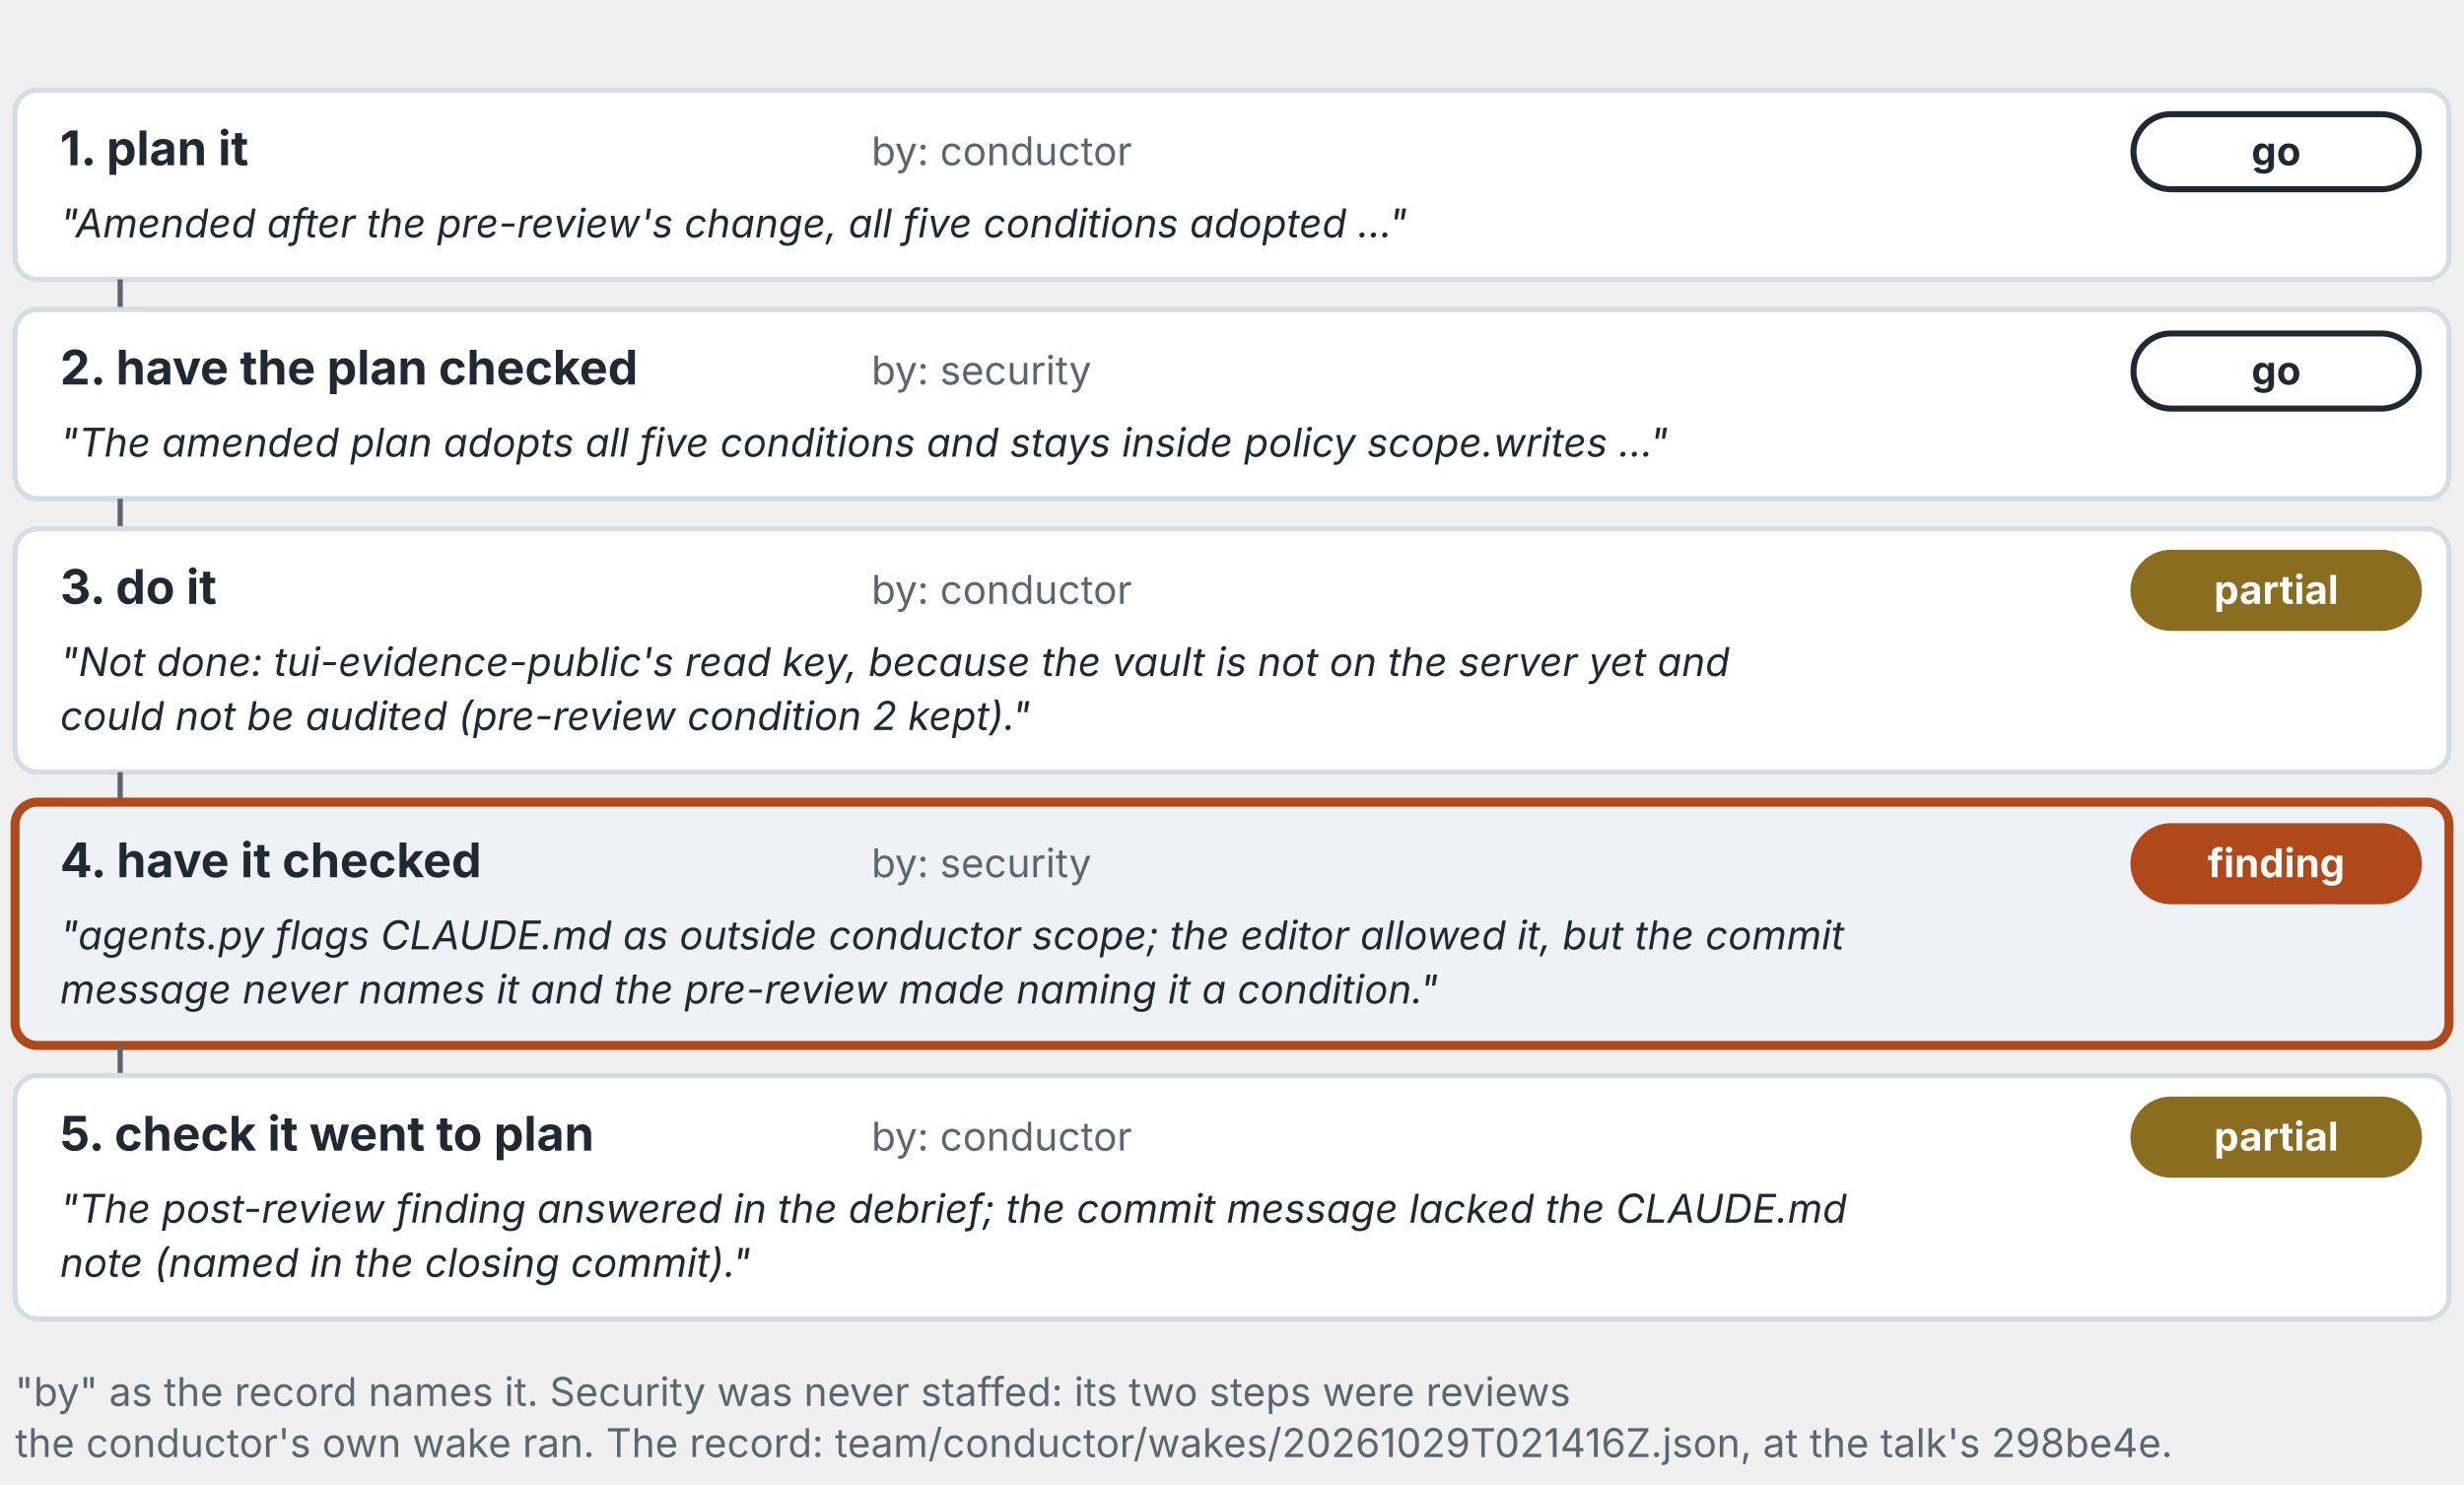
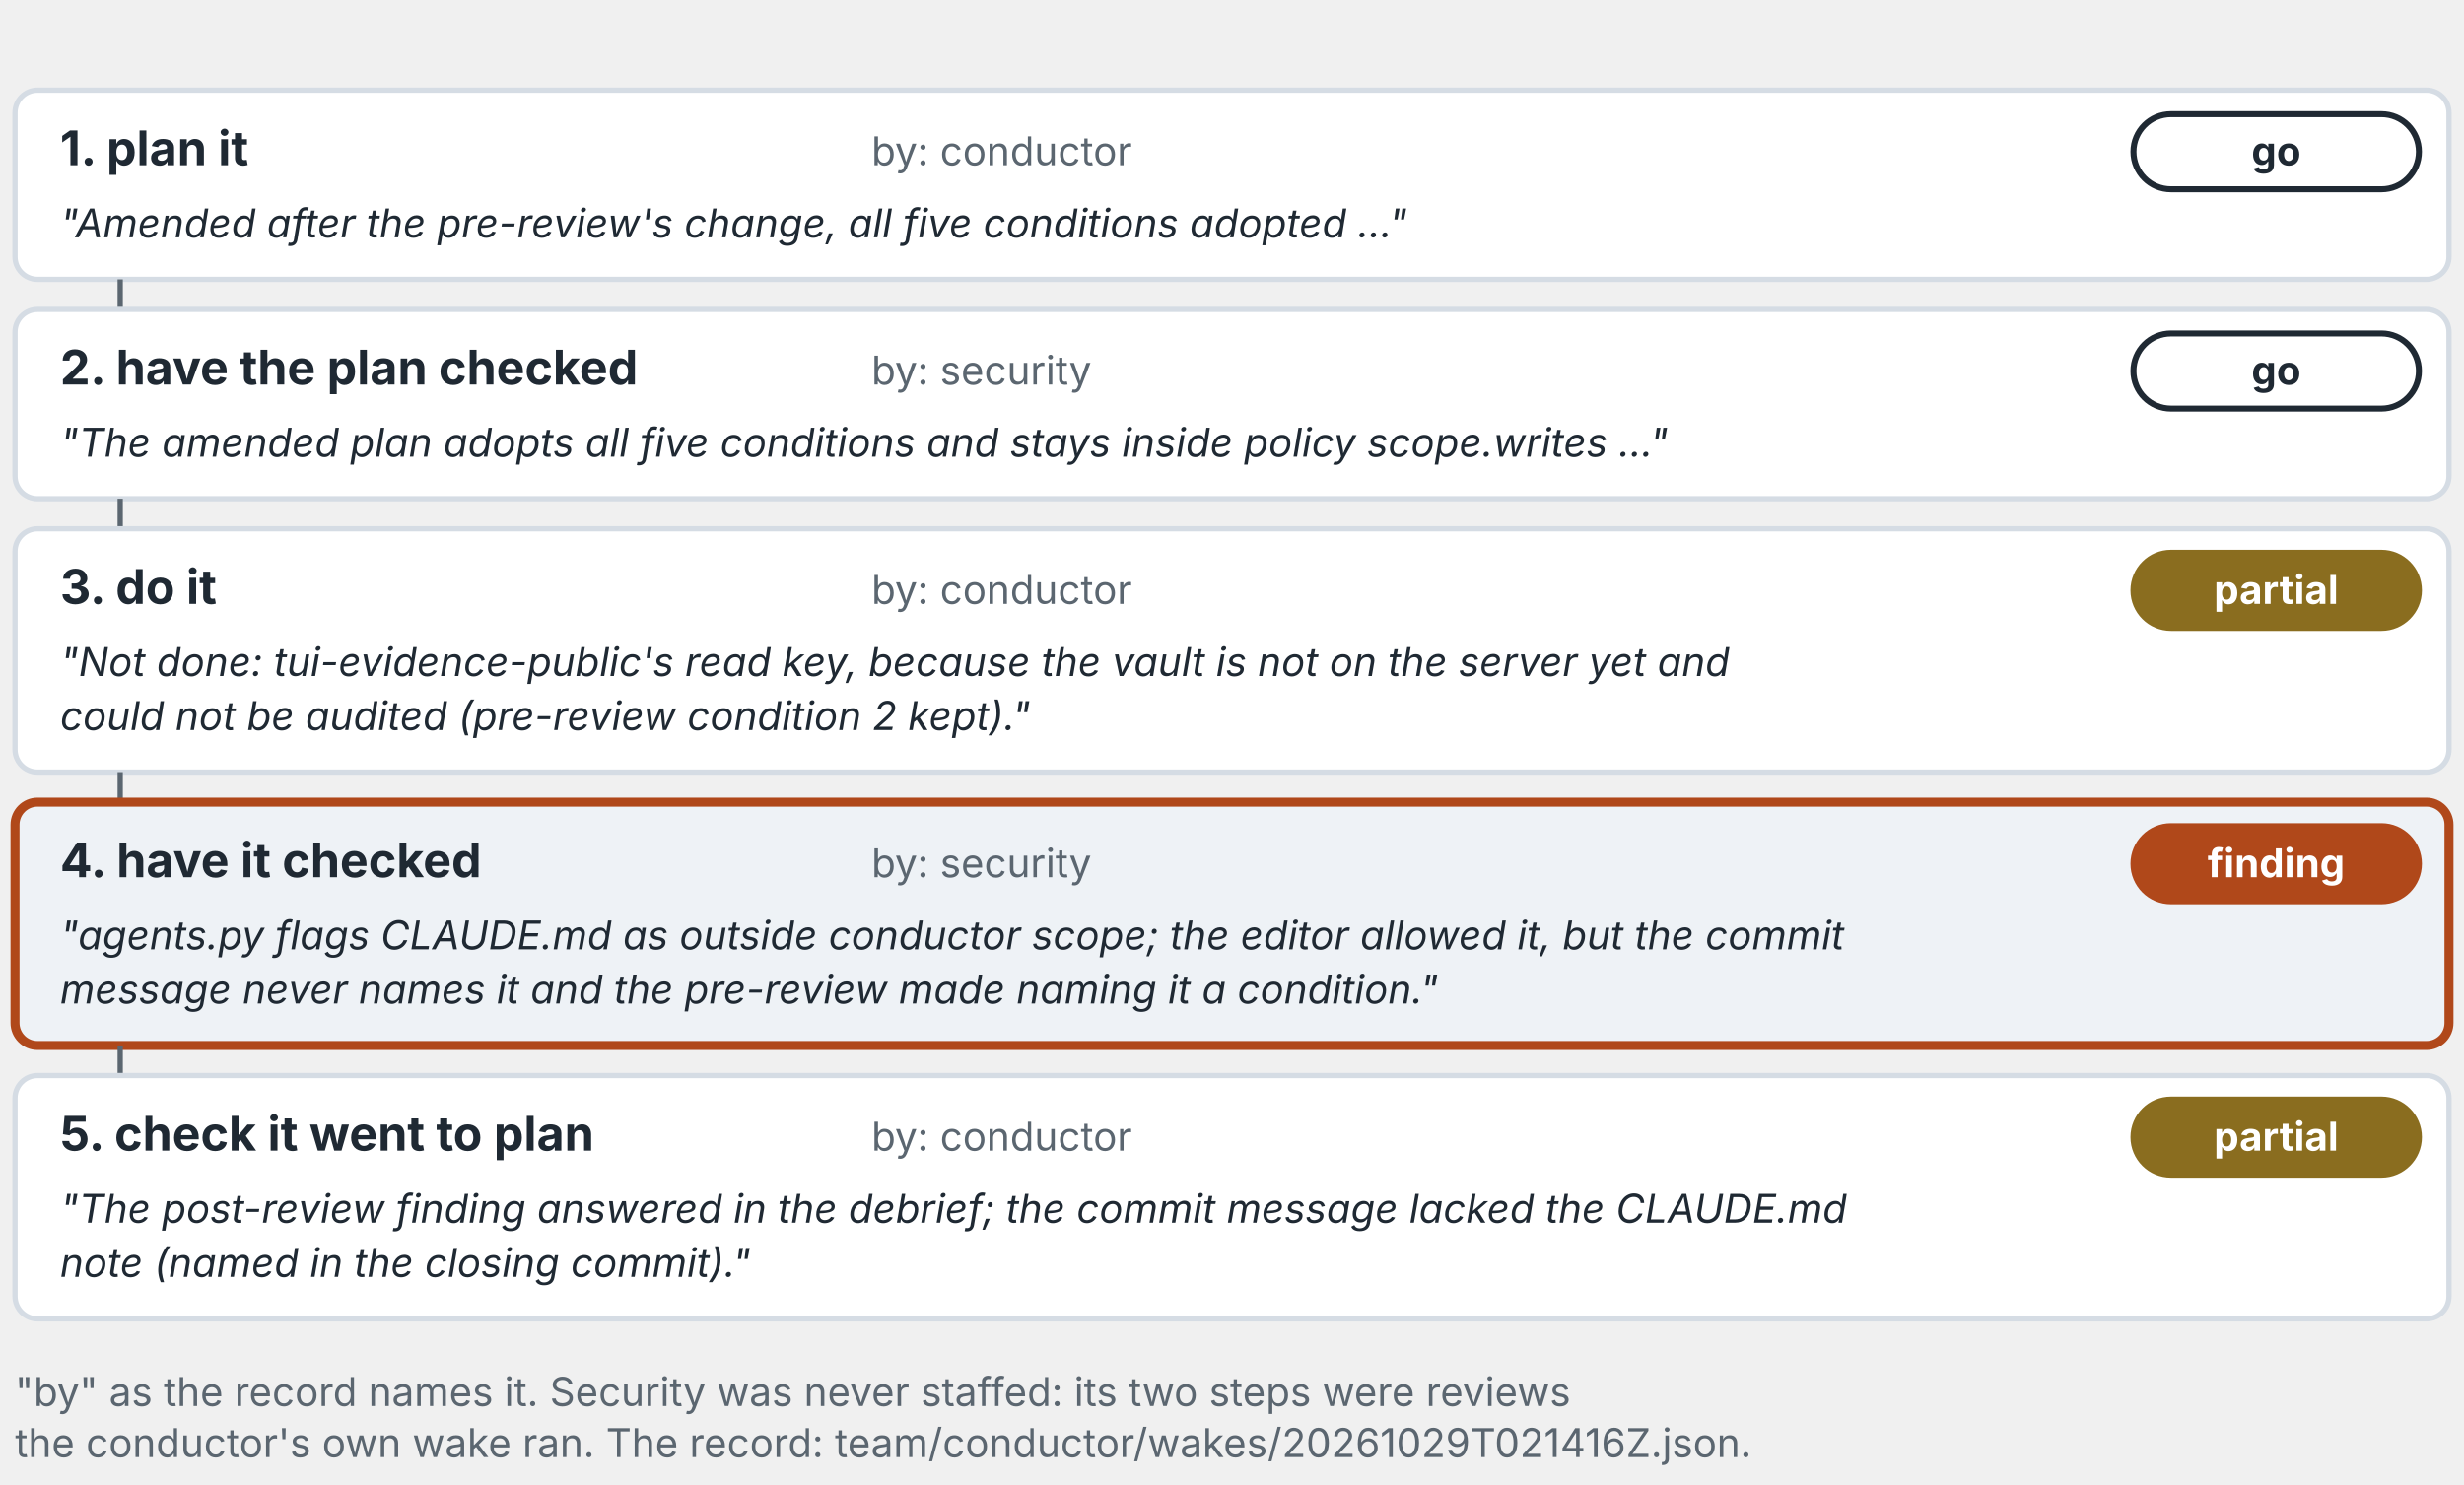
<svg xmlns="http://www.w3.org/2000/svg" width="164mm" height="98.8mm" viewBox="0 0 164 98.8" role="img" aria-label="The wake record as a page: the conductor's first wake, five boxes in a column, each with its step, who ran it as the record names it, its verdict and a sentence from the record; the verdicts go, go, partial, finding, partial, the finding in step four highlighted.">
  <g transform="translate(0,-6)">
    <rect x="1" y="12.00" width="162.00" height="12.60" rx="1.5" fill="#ffffff" stroke="#d5dce4" stroke-width="0.35" />
    <text x="4.00" y="17.00" font-family="Inter, Helvetica, Arial, sans-serif" font-size="3.175" font-weight="700" fill="#1f2933" text-anchor="start">1. plan it</text>
    <text x="58.00" y="17.00" font-family="Inter, Helvetica, Arial, sans-serif" font-size="2.646" font-weight="400" fill="#5b6670" text-anchor="start">by: conductor</text>
    <rect x="142.00" y="13.60" width="19" height="5.0" rx="2.5" fill="#ffffff" stroke="#1f2933" stroke-width=".4" />
    <text x="151.50" y="17.00" font-family="Inter, Helvetica, Arial, sans-serif" font-size="2.646" font-weight="700" fill="#1f2933" text-anchor="middle">go</text>
    <text x="4.00" y="21.80" font-family="Inter, Helvetica, Arial, sans-serif" font-size="2.646" font-weight="400" fill="#1f2933" text-anchor="start" font-style="italic">"Amended after the pre-review's change, all five conditions adopted ..."</text>
    <line x1="8" y1="24.60" x2="8" y2="26.60" stroke="#5b6670" stroke-width=".35" />
    <rect x="1" y="26.60" width="162.00" height="12.60" rx="1.5" fill="#ffffff" stroke="#d5dce4" stroke-width="0.35" />
    <text x="4.00" y="31.60" font-family="Inter, Helvetica, Arial, sans-serif" font-size="3.175" font-weight="700" fill="#1f2933" text-anchor="start">2. have the plan checked</text>
    <text x="58.00" y="31.60" font-family="Inter, Helvetica, Arial, sans-serif" font-size="2.646" font-weight="400" fill="#5b6670" text-anchor="start">by: security</text>
    <rect x="142.00" y="28.20" width="19" height="5.0" rx="2.5" fill="#ffffff" stroke="#1f2933" stroke-width=".4" />
    <text x="151.50" y="31.60" font-family="Inter, Helvetica, Arial, sans-serif" font-size="2.646" font-weight="700" fill="#1f2933" text-anchor="middle">go</text>
    <text x="4.00" y="36.40" font-family="Inter, Helvetica, Arial, sans-serif" font-size="2.646" font-weight="400" fill="#1f2933" text-anchor="start" font-style="italic">"The amended plan adopts all five conditions and stays inside policy scope.writes ..."</text>
    <line x1="8" y1="39.20" x2="8" y2="41.20" stroke="#5b6670" stroke-width=".35" />
    <rect x="1" y="41.20" width="162.00" height="16.20" rx="1.5" fill="#ffffff" stroke="#d5dce4" stroke-width="0.35" />
    <text x="4.00" y="46.20" font-family="Inter, Helvetica, Arial, sans-serif" font-size="3.175" font-weight="700" fill="#1f2933" text-anchor="start">3. do it</text>
    <text x="58.00" y="46.20" font-family="Inter, Helvetica, Arial, sans-serif" font-size="2.646" font-weight="400" fill="#5b6670" text-anchor="start">by: conductor</text>
    <rect x="142.00" y="42.80" width="19" height="5.0" rx="2.5" fill="#8a6d1f" stroke="#8a6d1f" stroke-width=".4" />
    <text x="151.50" y="46.20" font-family="Inter, Helvetica, Arial, sans-serif" font-size="2.646" font-weight="700" fill="#ffffff" text-anchor="middle">partial</text>
    <text x="4.00" y="51.00" font-family="Inter, Helvetica, Arial, sans-serif" font-size="2.646" font-weight="400" fill="#1f2933" text-anchor="start" font-style="italic">"Not done: tui-evidence-public's read key, because the vault is not on the server yet and</text>
    <text x="4.00" y="54.60" font-family="Inter, Helvetica, Arial, sans-serif" font-size="2.646" font-weight="400" fill="#1f2933" text-anchor="start" font-style="italic">could not be audited (pre-review condition 2 kept)."</text>
    <line x1="8" y1="57.40" x2="8" y2="59.40" stroke="#5b6670" stroke-width=".35" />
    <rect x="1" y="59.40" width="162.00" height="16.20" rx="1.5" fill="#eef2f6" stroke="#b0481a" stroke-width="0.6" />
    <text x="4.00" y="64.40" font-family="Inter, Helvetica, Arial, sans-serif" font-size="3.175" font-weight="700" fill="#1f2933" text-anchor="start">4. have it checked</text>
    <text x="58.00" y="64.40" font-family="Inter, Helvetica, Arial, sans-serif" font-size="2.646" font-weight="400" fill="#5b6670" text-anchor="start">by: security</text>
    <rect x="142.00" y="61.00" width="19" height="5.0" rx="2.5" fill="#b0481a" stroke="#b0481a" stroke-width=".4" />
    <text x="151.50" y="64.40" font-family="Inter, Helvetica, Arial, sans-serif" font-size="2.646" font-weight="700" fill="#ffffff" text-anchor="middle">finding</text>
    <text x="4.00" y="69.20" font-family="Inter, Helvetica, Arial, sans-serif" font-size="2.646" font-weight="400" fill="#1f2933" text-anchor="start" font-style="italic">"agents.py flags CLAUDE.md as outside conductor scope; the editor allowed it, but the commit</text>
    <text x="4.00" y="72.80" font-family="Inter, Helvetica, Arial, sans-serif" font-size="2.646" font-weight="400" fill="#1f2933" text-anchor="start" font-style="italic">message never names it and the pre-review made naming it a condition."</text>
    <line x1="8" y1="75.60" x2="8" y2="77.60" stroke="#5b6670" stroke-width=".35" />
    <rect x="1" y="77.60" width="162.00" height="16.20" rx="1.5" fill="#ffffff" stroke="#d5dce4" stroke-width="0.35" />
    <text x="4.00" y="82.60" font-family="Inter, Helvetica, Arial, sans-serif" font-size="3.175" font-weight="700" fill="#1f2933" text-anchor="start">5. check it went to plan</text>
    <text x="58.00" y="82.60" font-family="Inter, Helvetica, Arial, sans-serif" font-size="2.646" font-weight="400" fill="#5b6670" text-anchor="start">by: conductor</text>
    <rect x="142.00" y="79.20" width="19" height="5.0" rx="2.5" fill="#8a6d1f" stroke="#8a6d1f" stroke-width=".4" />
    <text x="151.50" y="82.60" font-family="Inter, Helvetica, Arial, sans-serif" font-size="2.646" font-weight="700" fill="#ffffff" text-anchor="middle">partial</text>
    <text x="4.00" y="87.40" font-family="Inter, Helvetica, Arial, sans-serif" font-size="2.646" font-weight="400" fill="#1f2933" text-anchor="start" font-style="italic">"The post-review finding answered in the debrief; the commit message lacked the CLAUDE.md</text>
    <text x="4.00" y="91.00" font-family="Inter, Helvetica, Arial, sans-serif" font-size="2.646" font-weight="400" fill="#1f2933" text-anchor="start" font-style="italic">note (named in the closing commit)."</text>
    <text x="1.00" y="99.60" font-family="Inter, Helvetica, Arial, sans-serif" font-size="2.646" font-weight="400" fill="#5b6670" text-anchor="start">"by" as the record names it. Security was never staffed: its two steps were reviews</text>
-     <text x="1.00" y="103.00" font-family="Inter, Helvetica, Arial, sans-serif" font-size="2.646" font-weight="400" fill="#5b6670" text-anchor="start">the conductor's own wake ran. The record: team/conductor/wakes/20261029T021416Z.json, at the talk's 298be4e.</text>
+     <text x="1.00" y="103.00" font-family="Inter, Helvetica, Arial, sans-serif" font-size="2.646" font-weight="400" fill="#5b6670" text-anchor="start">the conductor's own wake ran. The record: team/conductor/wakes/20261029T021416Z.json.</text>
  </g>
</svg>
